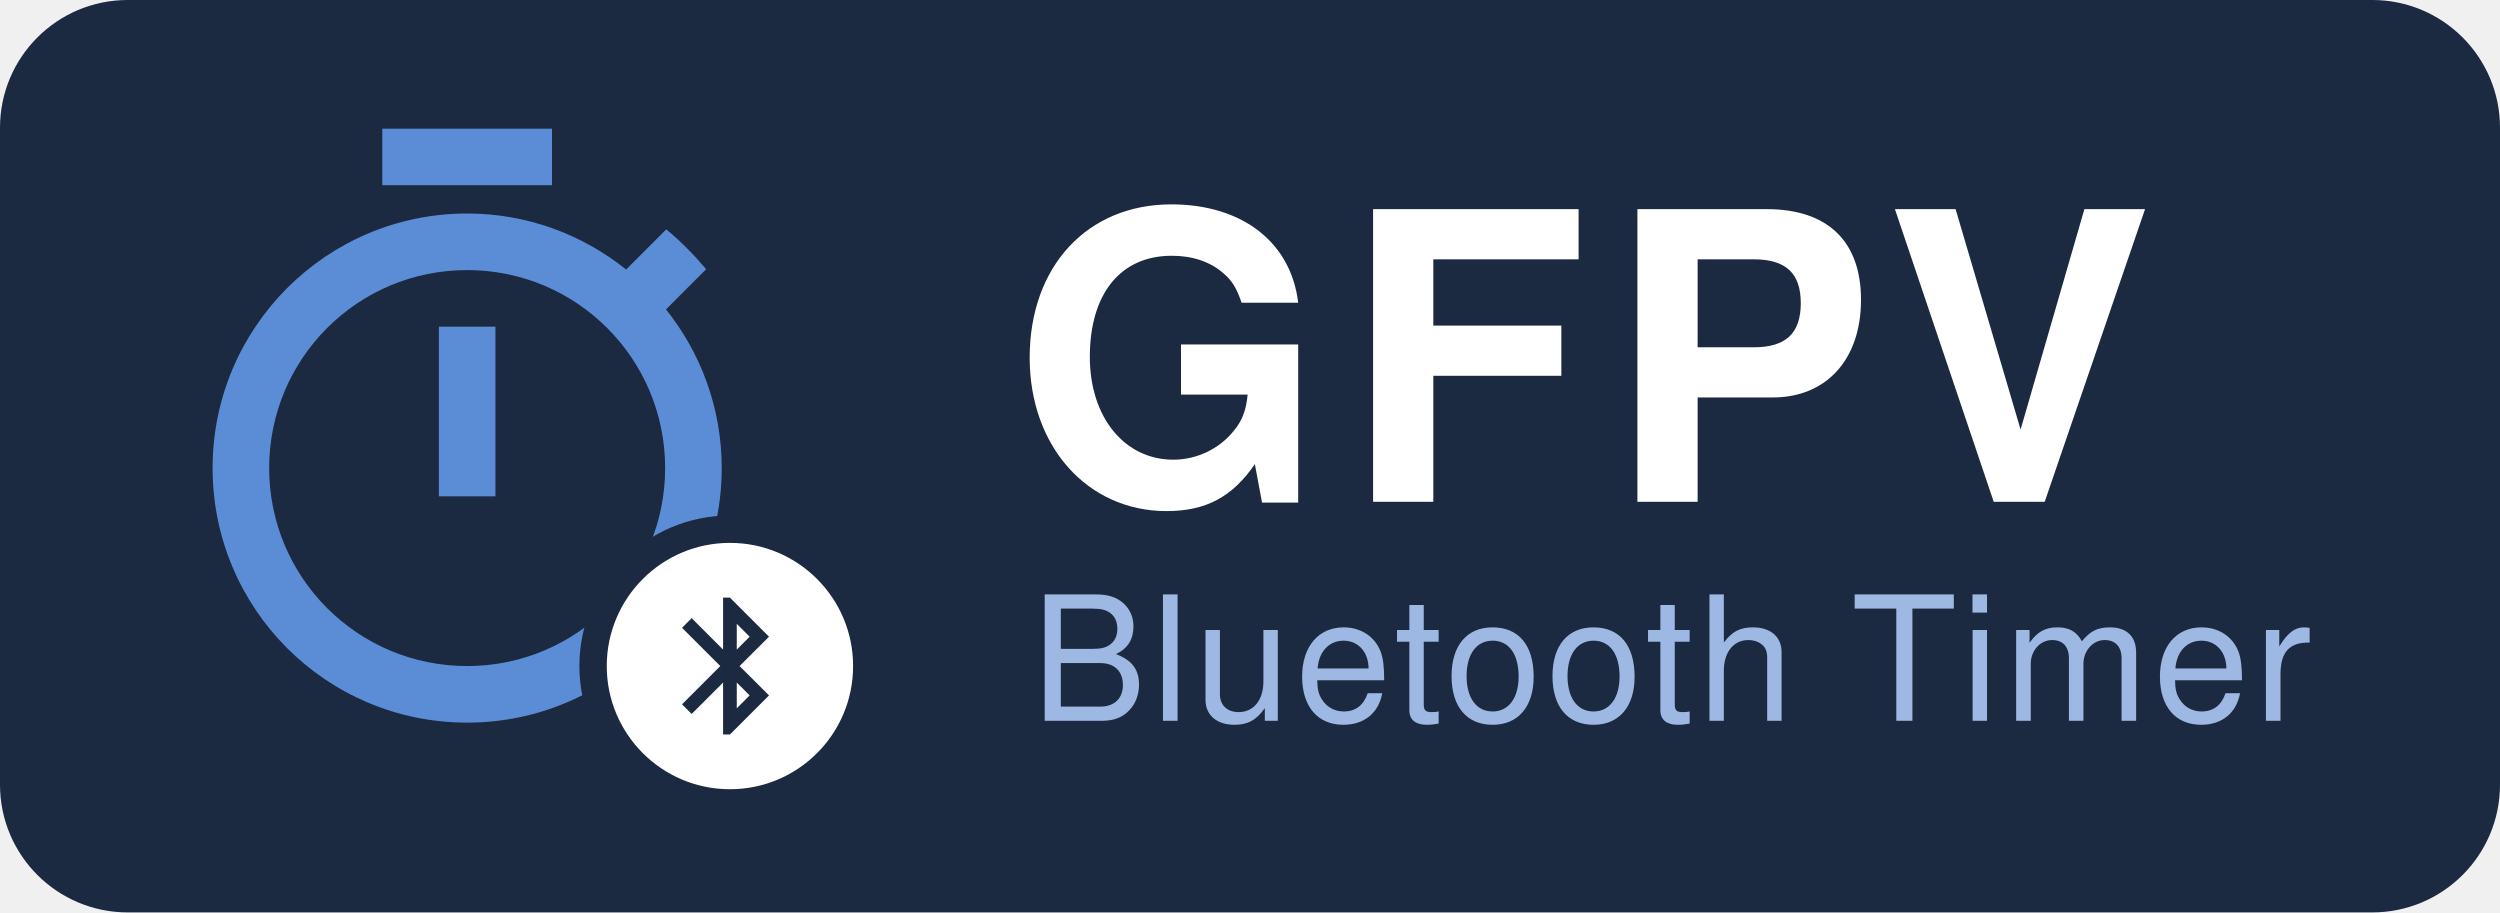
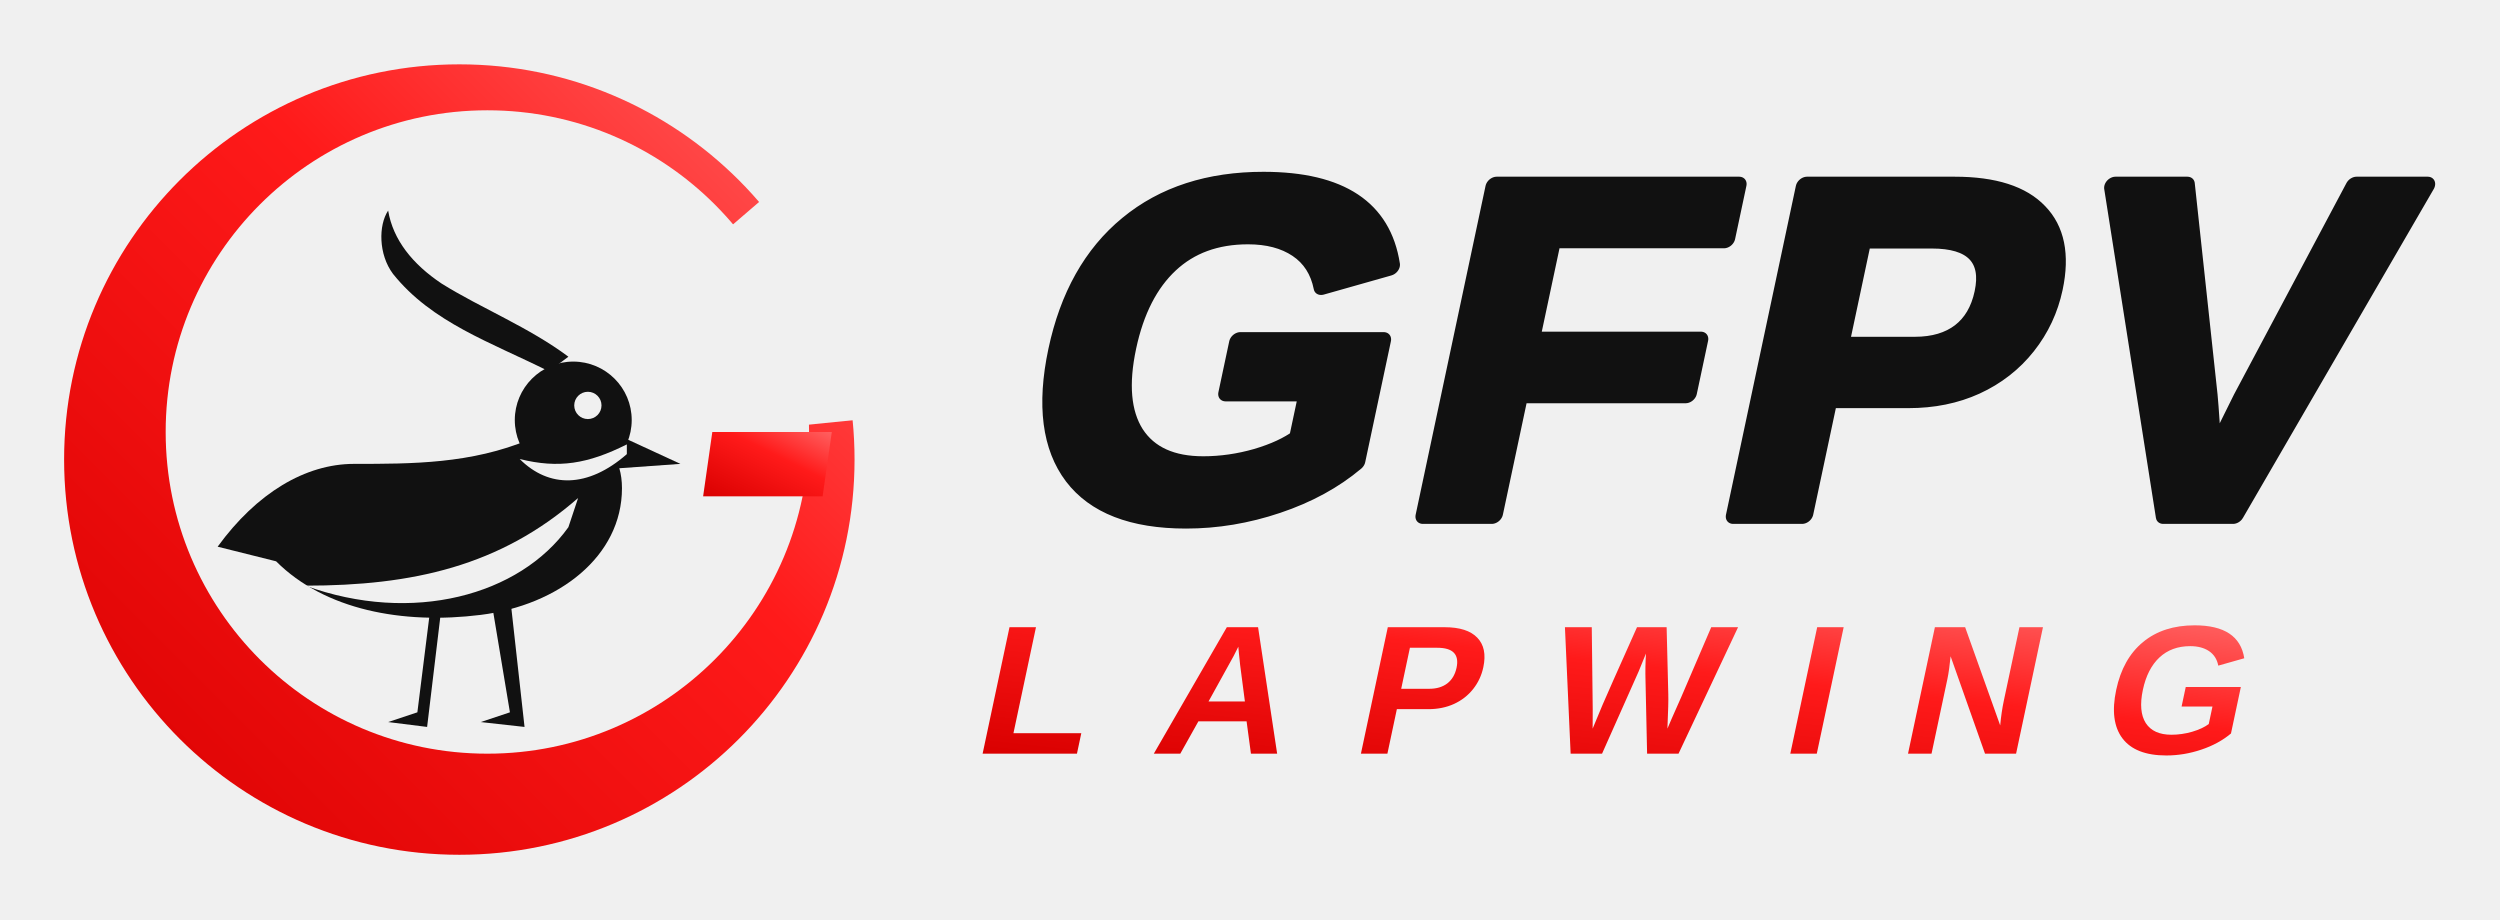
- <svg xmlns="http://www.w3.org/2000/svg" width="548" height="200" viewBox="0 0 548 200" role="img" aria-label="GFPV Bluetooth Timer">
-   <rect width="548" height="200" rx="28" fill="#1B2A41" />
-   <g transform="translate(28 22) scale(6.2)" fill="#5B8DD6">
-     <path d="M15,1h-6v2h6V1zM11,14h2V8h-2V14zM19.03,7.39l1.42,-1.42c-0.43,-0.51 -0.9,-0.99 -1.41,-1.41l-1.42,1.42C16.07,4.74 14.12,4 12,4c-4.97,0 -9,4.03 -9,9s4.020,9 9,9s9,-4.03 9,-9C21,10.88 20.26,8.93 19.03,7.39zM12,20c-3.87,0 -7,-3.13 -7,-7s3.13,-7 7,-7s7,3.13 7,7S15.87,20 12,20z" />
+ <svg xmlns="http://www.w3.org/2000/svg" width="544" height="200" viewBox="0 0 544 200" role="img" aria-label="GFPV Lapwing" version="1.1" id="svg13">
+   <style id="style1">.ink{fill:#111;stroke:#111}@media (prefers-color-scheme:dark){.ink{fill:#F2F2F2;stroke:#F2F2F2}}</style>
+   <defs id="defs5">
+     <linearGradient id="red" x1="0" y1="1" x2="1" y2="0">
+       <stop offset="0" stop-color="#D90000" id="stop1" />
+       <stop offset="0.6" stop-color="#FF1A1A" id="stop2" />
+       <stop offset="1" stop-color="#FF6060" id="stop3" />
+     </linearGradient>
+     <mask id="gap">
+       <rect width="200" height="200" fill="#fff" id="rect3" />
+       <path d="M100 100 L200 14 L200 90 Z" fill="#000" id="path3" />
+     </mask>
+     <mask id="face">
+       <rect width="200" height="200" fill="#fff" id="rect4" />
+       <circle cx="132" cy="87" r="2.8" fill="#000" id="circle4" />
+       <path d="M140 97 C132 104 124 104 118 98 C126 100 132 99 140 95 Z" fill="#000" id="path4" />
+       <path d="M128 112 C118 126 96 132 74 124 C96 124 114 120 130 106 Z" fill="#000" id="path5" />
+     </mask>
+   </defs>
+   <path mask="url(#gap)" fill="url(#red)" fill-rule="evenodd" d="M100 14 A86 86 0 1 1 99.9 14 Z M106 24 A70 70 0 1 0 106.1 24 Z" id="path6" />
+   <path fill="url(#red)" d="M155 94 L181 94 L179 108 L153 108 Z" id="path7" />
+   <g transform="translate(94 102) scale(1.06) translate(-100 -100)" id="g12">
+     <g class="ink" stroke-width="0" mask="url(#face)" id="g11">
+       <path d="M124 80 C112 74 100 70 92 60 C89 56 89 50 91 47 C92 53 96 58 102 62 C110 67 120 71 128 77 Z" id="path8" />
+       <circle cx="129" cy="90" r="12" id="circle8" />
+       <path d="M138 93 L151 99 L137 100 Z" id="path9" />
+       <path d="M120 94 C108 99 96 99 84 99 C74 99 64 105 56 116 L68 119              C78 129 94 132 110 130 C126 128 139 118 139 104 C139 98 136 94 132 96 Z" id="path10" />
+       <path d="M100 126 L97 150 L91 152 L99 153 L102 128 Z M112 126 L116 150 L110 152 L119 153 L116 126 Z" id="path11" />
+     </g>
  </g>
-   <circle cx="160" cy="146" r="30" fill="#FFFFFF" stroke="#1B2A41" stroke-width="6" />
-   <g transform="translate(142 128) scale(1.5)" fill="#1B2A41">
-     <path d="M17.71,7.71L12,2h-1v7.59L6.41,5 5,6.41 10.59,12 5,17.59 6.41,19 11,14.41V22h1l5.710,-5.71 -4.3,-4.29 4.3,-4.29zM13,5.83l1.88,1.88L13,9.59V5.83zM14.88,16.29L13,18.17v-3.76l1.88,1.88z" />
+   <g transform="translate(212 0) skewX(-12)" id="g13">
+     <path d="m 70.93,101.285 q 5.84,0 11.324,-1.676 5.484,-1.727 8.48,-4.367 V 85.34 H 73.266 V 74.27 h 31.18 v 26.305 q -5.687,5.84 -14.828,9.141 -9.09,3.301 -19.094,3.301 -17.469,0 -26.863,-9.648 -9.395,-9.699 -9.395,-27.473 0,-17.672 9.445,-27.066 9.445,-9.445 27.168,-9.445 25.188,0 32.043,18.637 L 89.109,62.184 Q 86.875,56.75 82.102,53.957 77.328,51.164 70.879,51.164 q -10.562,0 -16.047,6.398 -5.484,6.398 -5.484,18.332 0,12.137 5.637,18.789 5.688,6.602 15.945,6.602 z M 136.832,52.027 v 22.141 h 36.613 V 85.746 H 136.832 V 112 H 121.852 V 40.449 h 52.762 v 11.578 z m 111.402,11.07 q 0,6.906 -3.148,12.34 -3.148,5.434 -9.039,8.43 -5.84,2.945 -13.914,2.945 H 204.359 V 112 H 189.379 V 40.449 h 32.145 q 12.848,0 19.754,5.941 6.957,5.891 6.957,16.707 z m -15.082,0.254 q 0,-11.273 -13.305,-11.273 h -15.488 v 23.207 h 15.895 q 6.195,0 9.547,-3.047 3.352,-3.098 3.352,-8.887 z M 298.141,112 H 282.957 L 256.5,40.449 h 15.641 l 14.727,45.957 q 1.371,4.469 3.758,13.508 l 1.066,-4.367 2.59,-9.141 14.676,-45.957 h 15.488 z" id="text12" class="ink" style="font-weight:700;font-size:104px;font-family:'Liberation Sans';letter-spacing:4;fill:#111111;stroke:#111111;stroke-width:4;stroke-linejoin:round" aria-label="GFPV" />
+     <path d="M 36.676,164 V 136.48 H 42.438 v 23.066 H 57.203 V 164 Z m 58.387,0 -2.441,-7.031 H 82.133 L 79.691,164 H 73.93 L 83.969,136.48 h 6.797 L 100.766,164 Z M 87.367,140.719 87.25,141.148 q -0.195,0.703 -0.469,1.602 -0.273,0.898 -3.359,9.883 h 7.91 l -2.715,-7.91 -0.84,-2.656 z m 54.266,4.473 q 0,2.656 -1.211,4.746 -1.211,2.09 -3.477,3.242 -2.246,1.133 -5.352,1.133 h -6.836 V 164 h -5.762 v -27.52 h 12.363 q 4.941,0 7.598,2.285 2.676,2.266 2.676,6.426 z m -5.801,0.098 q 0,-4.336 -5.117,-4.336 h -5.957 v 8.926 h 6.113 q 2.383,0 3.672,-1.172 1.289,-1.191 1.289,-3.418 z M 188.105,164 h -6.836 l -3.73,-15.918 q -0.684,-2.812 -1.152,-5.879 -0.469,2.559 -0.762,3.906 -0.293,1.328 -4.16,17.891 h -6.836 l -7.09,-27.52 h 5.84 l 3.984,17.773 0.898,4.297 q 0.547,-2.715 1.055,-5.176 0.527,-2.48 3.906,-16.895 h 6.445 l 3.477,14.648 q 0.41,1.641 1.387,7.422 l 0.488,-2.266 1.035,-4.492 3.32,-15.312 h 5.84 z m 24.324,0 v -27.52 h 5.762 V 164 Z m 42.371,0 -11.992,-21.191 q 0.352,3.086 0.352,4.961 V 164 h -5.117 v -27.52 h 6.582 l 12.168,21.367 q -0.352,-2.949 -0.352,-5.371 v -15.996 h 5.117 V 164 Z m 39.695,-4.121 q 2.246,0 4.355,-0.645 2.109,-0.664 3.262,-1.68 v -3.809 h -6.719 v -4.258 h 11.992 v 10.117 q -2.188,2.246 -5.703,3.516 -3.496,1.27 -7.344,1.27 -6.719,0 -10.332,-3.711 -3.613,-3.73 -3.613,-10.566 0,-6.797 3.633,-10.41 3.633,-3.633 10.449,-3.633 9.688,0 12.324,7.168 l -5.312,1.602 q -0.859,-2.09 -2.695,-3.164 -1.836,-1.074 -4.316,-1.074 -4.062,0 -6.172,2.461 -2.109,2.461 -2.109,7.051 0,4.668 2.168,7.227 2.188,2.539 6.133,2.539 z" id="text13" style="font-weight:700;font-size:40px;font-family:'Liberation Sans';letter-spacing:14.5;fill:url(#red)" aria-label="LAPWING" />
  </g>
-   <text x="222" y="110" fill="#FFFFFF" font-family="Helvetica, Arial, sans-serif" font-size="88" font-weight="700" letter-spacing="4">GFPV</text>
-   <text x="226" y="158" fill="#9DB8E3" font-family="Helvetica, Arial, sans-serif" font-size="38" font-weight="400" letter-spacing="1">Bluetooth Timer</text>
</svg>
